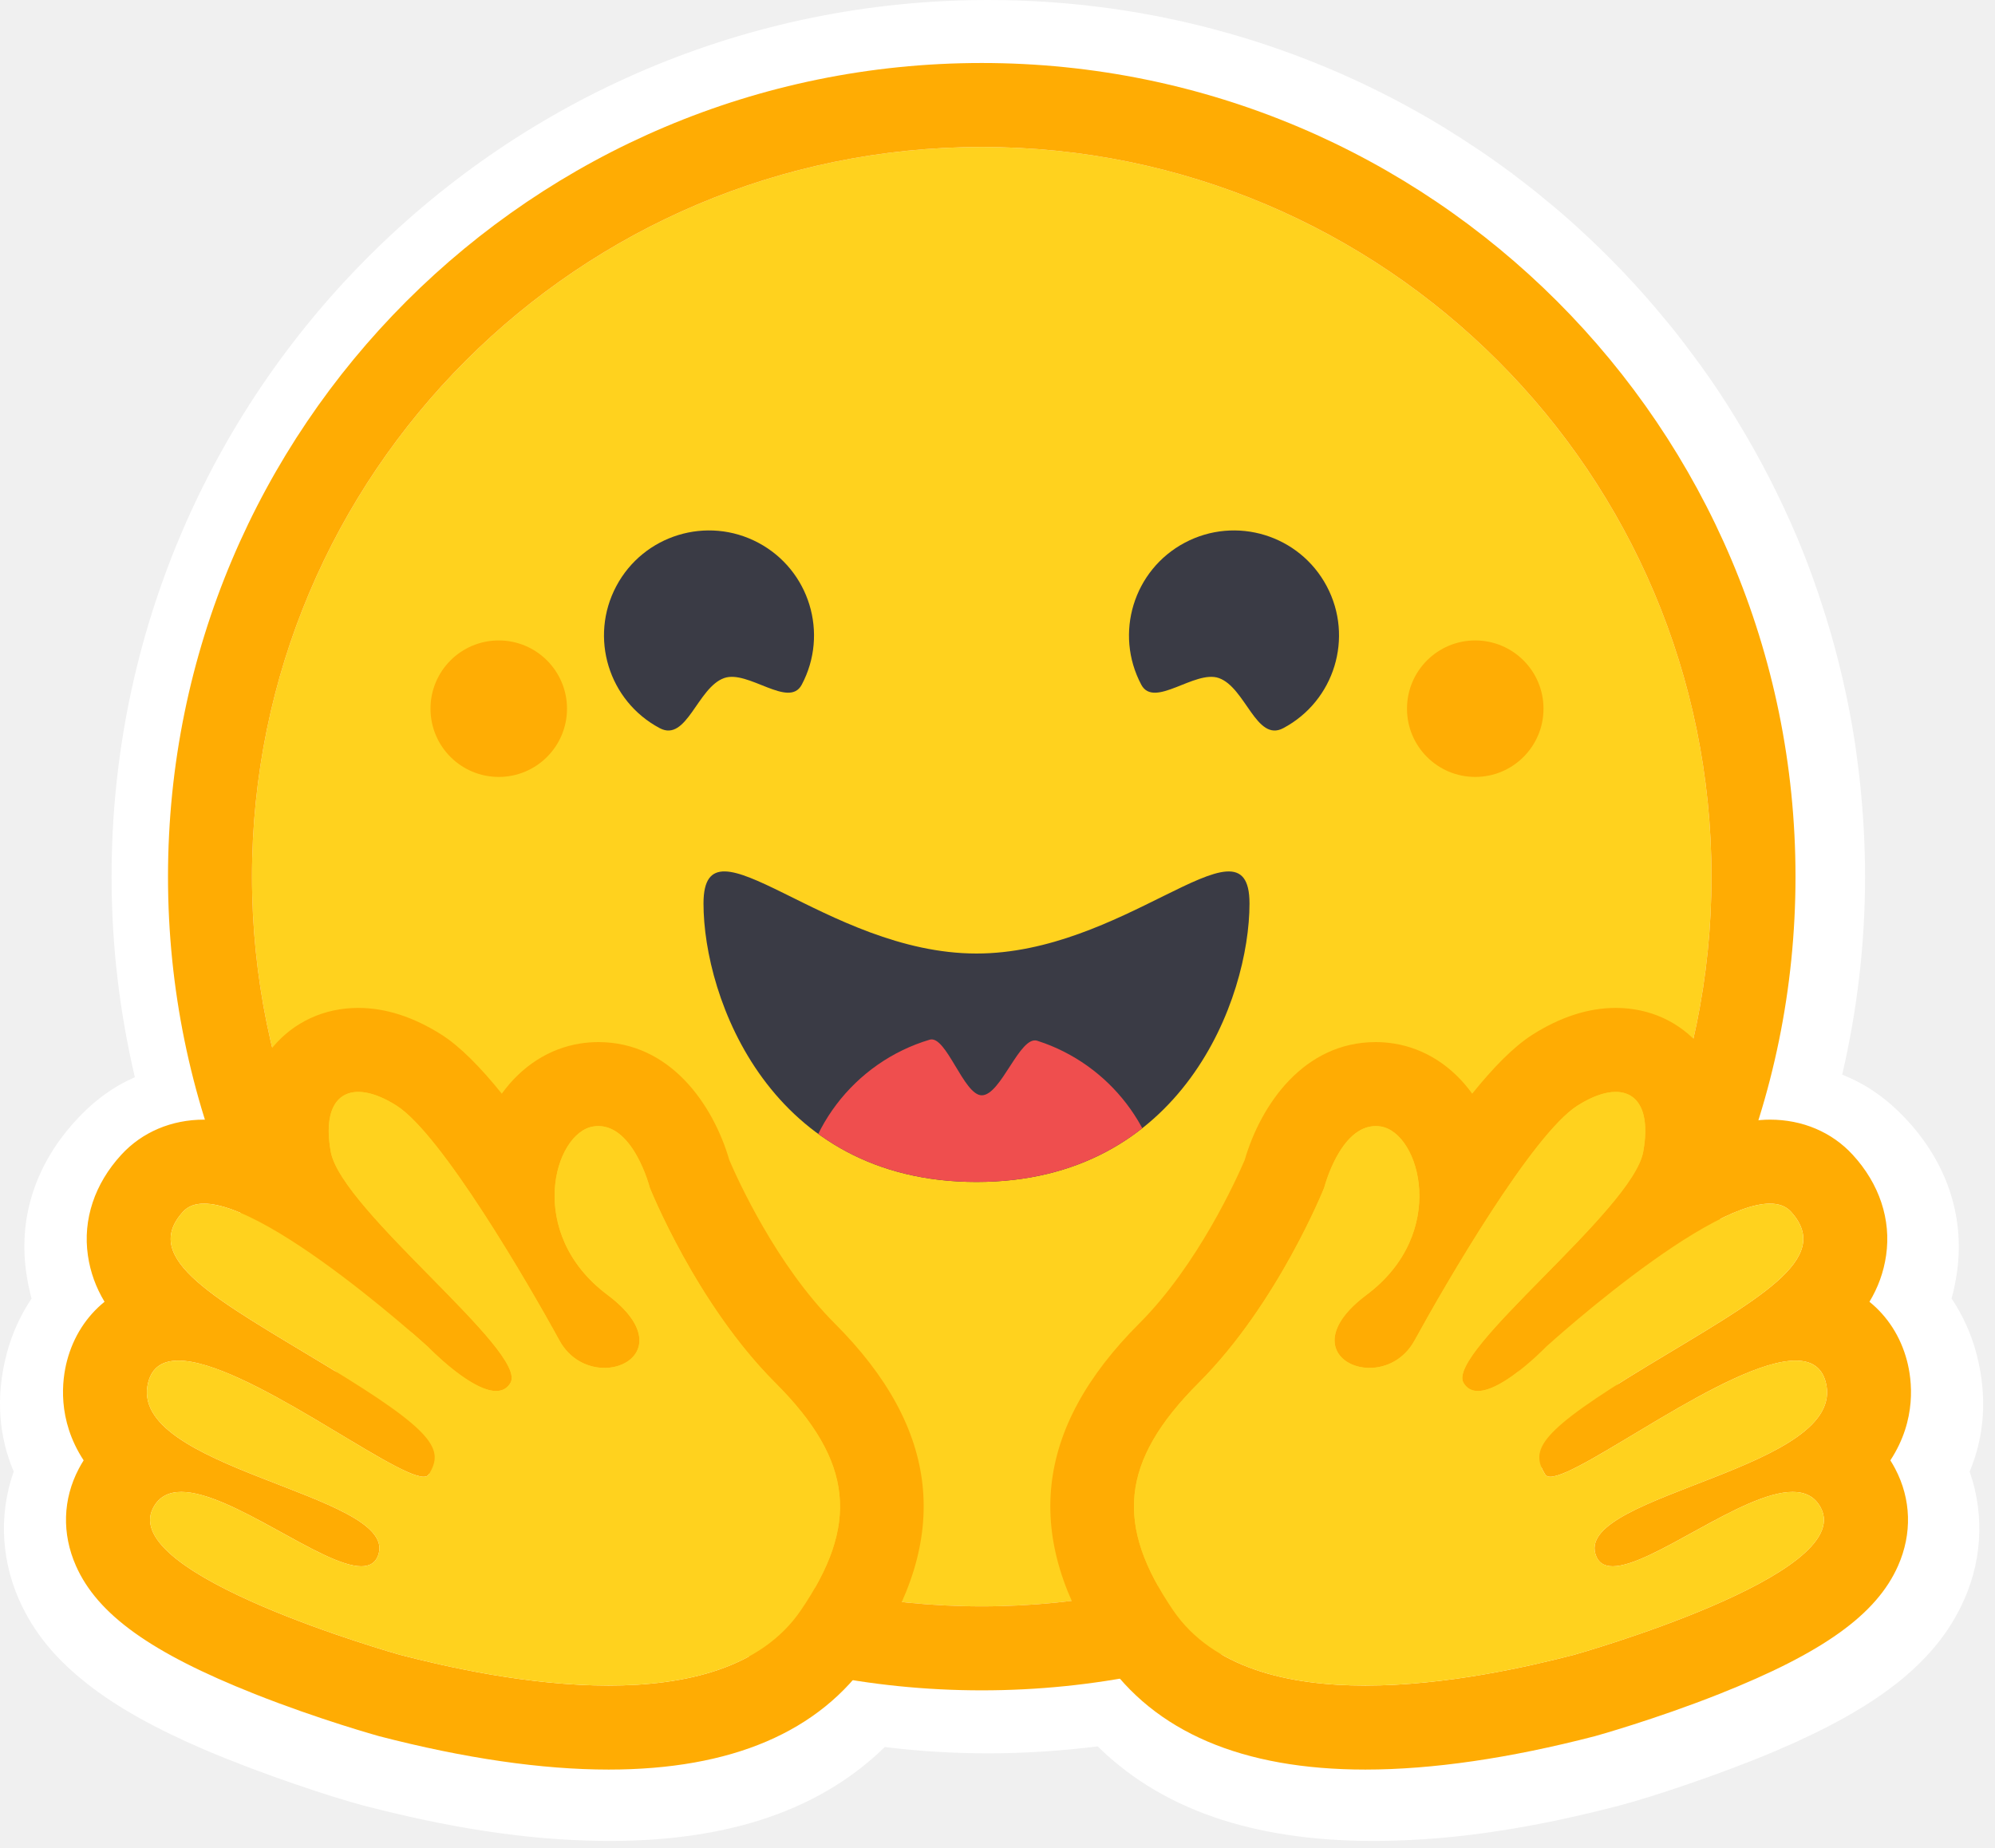
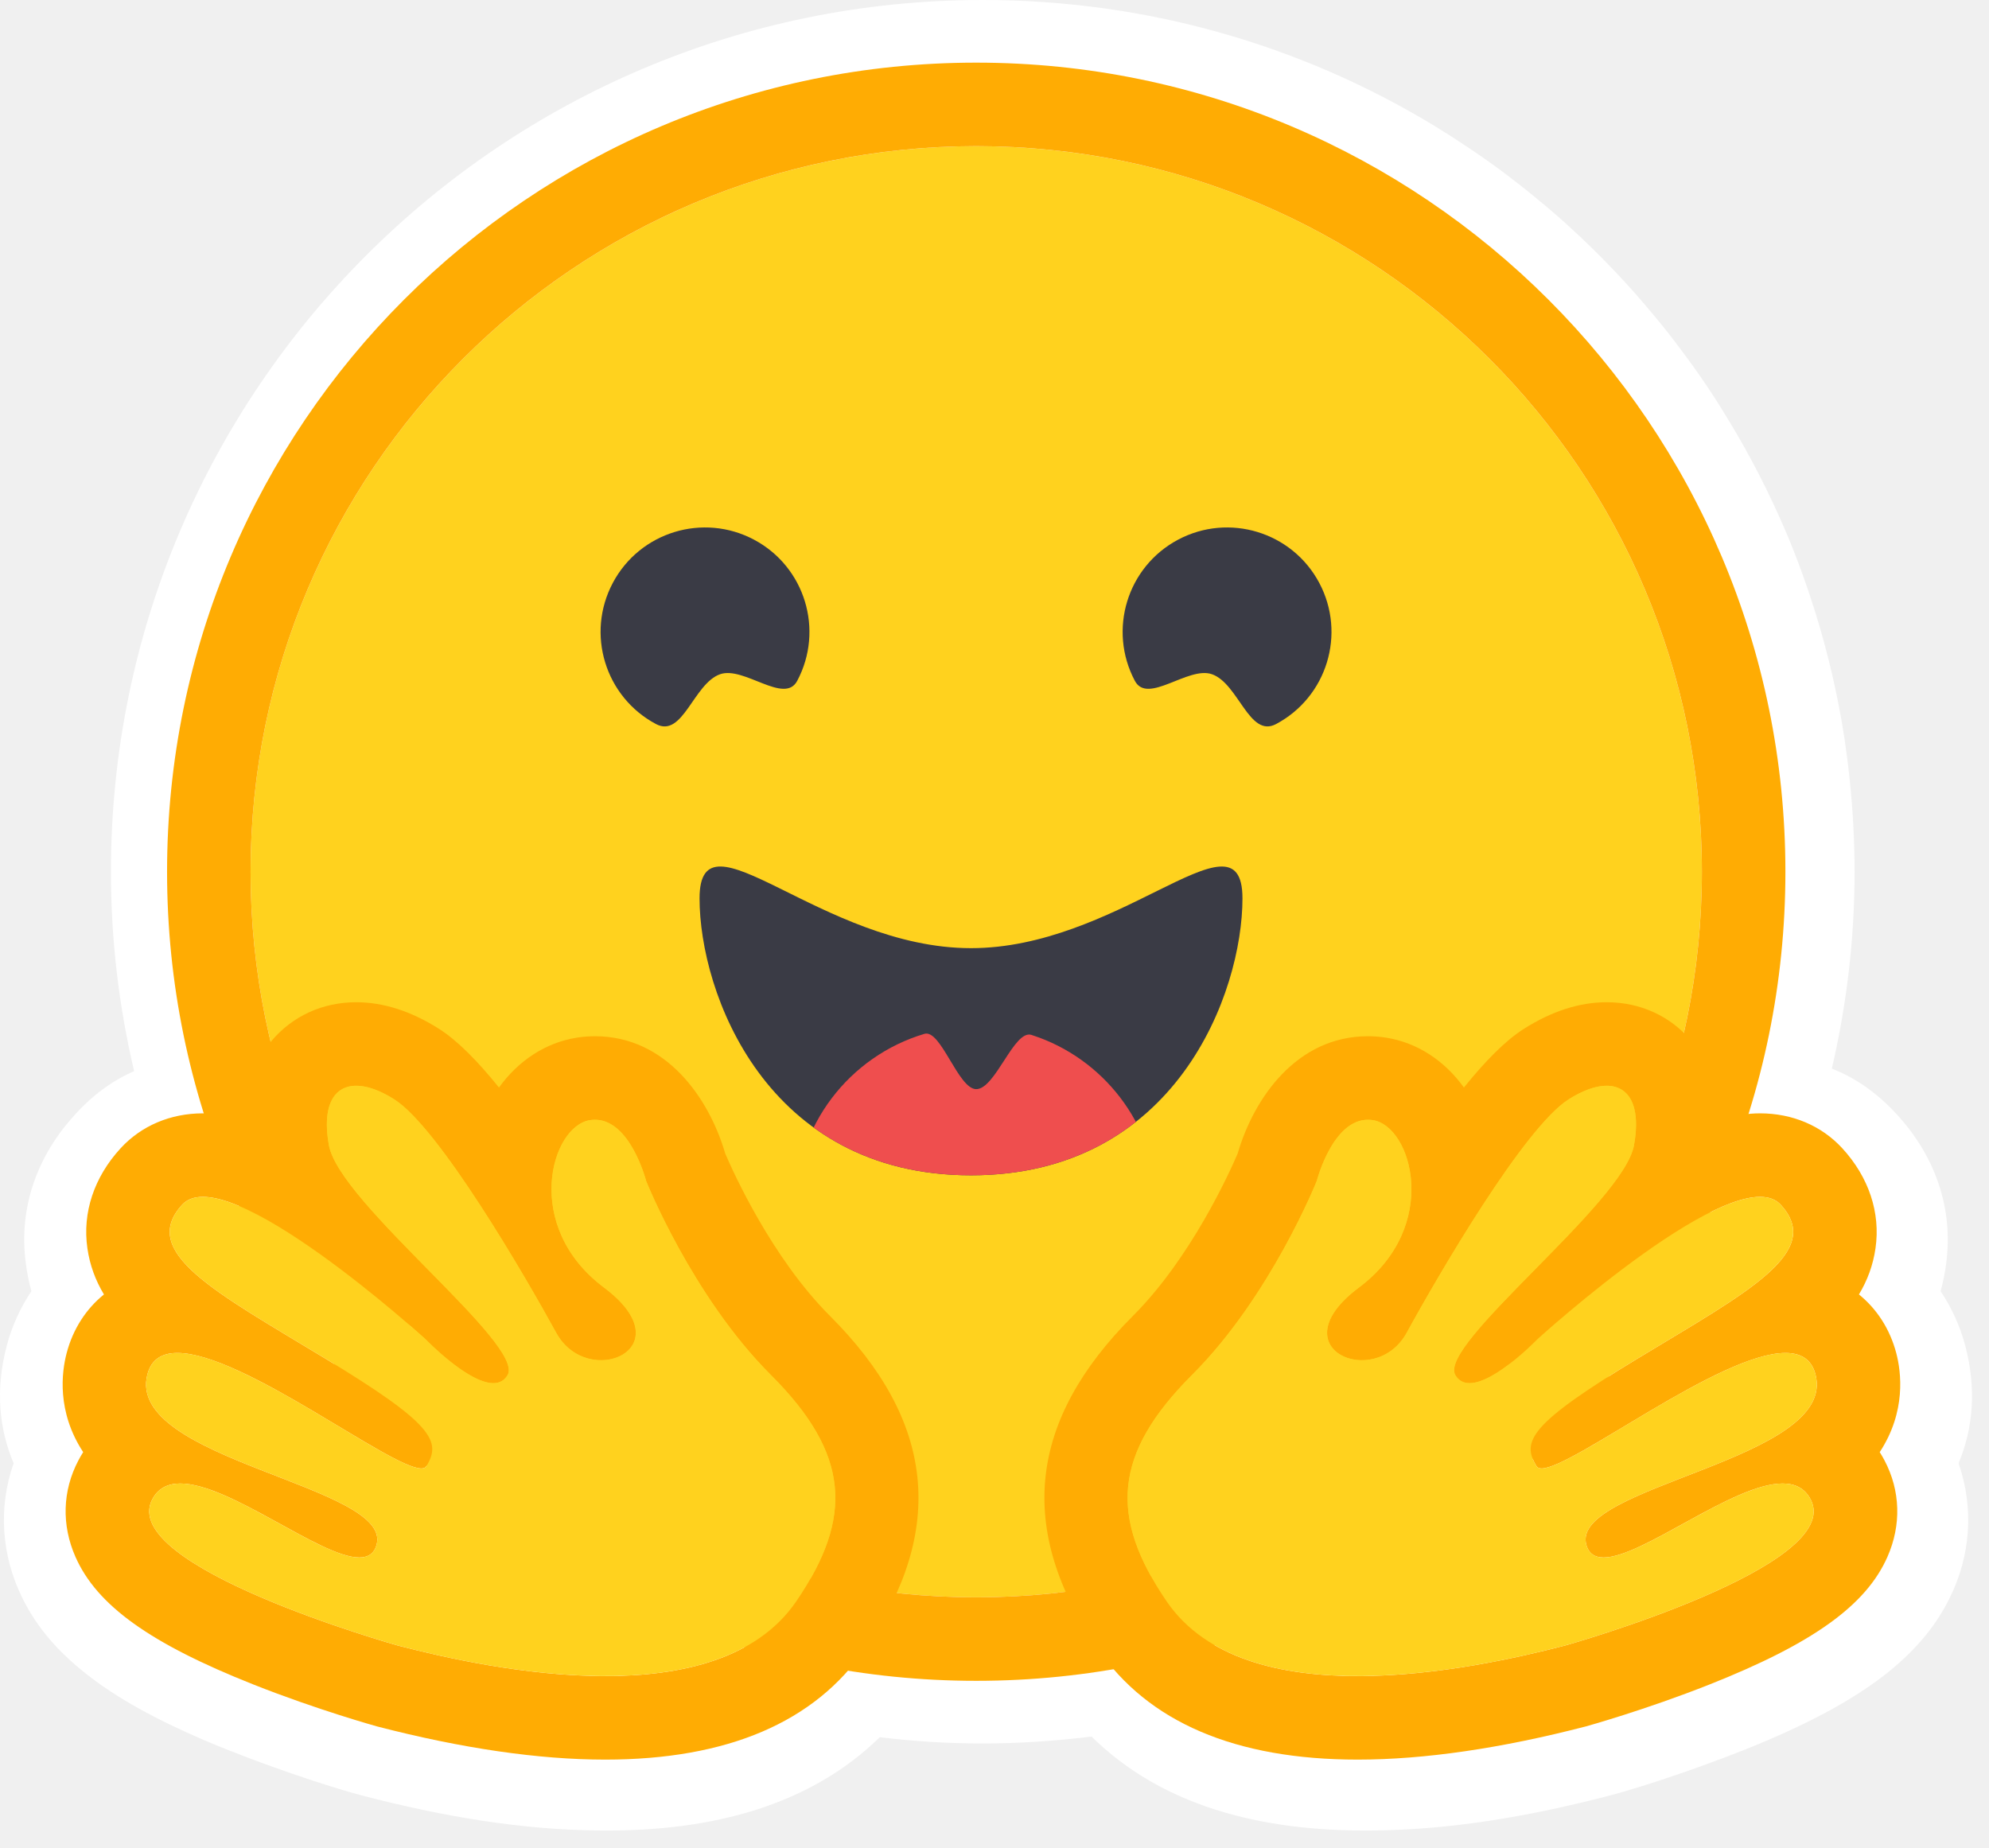
- <svg xmlns="http://www.w3.org/2000/svg" xmlns:xlink="http://www.w3.org/1999/xlink" width="95px" height="88px" viewBox="0 0 95 88" version="1.1">
-   <defs>
-     <path d="M13,14.789 C22.828,14.789 26,6.026 26,1.526 C26,-0.812 24.428,-0.076 21.91,1.17 C19.583,2.322 16.448,3.91 13,3.91 C5.82,3.91 0,-2.974 0,1.526 C0,6.026 3.172,14.789 13,14.789 Z" id="path-1" />
-   </defs>
-   <g id="Page-1" stroke="none" stroke-width="1" fill="none" fill-rule="evenodd">
-     <g id="icon_desktop">
-       <g id="icon">
-         <g id="icon_desktop">
-           <g id="Group-2">
-             <g id="Group">
-               <path d="M93.793,70.08 C94.543,72.24 94.363,74.54 93.363,76.54 C92.643,78 91.613,79.13 90.353,80.14 C88.833,81.34 86.943,82.36 84.663,83.34 C81.943,84.5 78.623,85.59 77.103,85.99 C73.213,87 69.473,87.64 65.683,87.67 C60.263,87.72 55.593,86.44 52.273,83.17 C50.553,83.38 48.813,83.5 47.063,83.5 C45.403,83.5 43.763,83.4 42.133,83.2 C38.803,86.45 34.153,87.72 28.753,87.67 C24.963,87.64 21.223,87 17.323,85.99 C15.813,85.59 12.493,84.5 9.773,83.34 C7.493,82.36 5.603,81.34 4.093,80.14 C2.823,79.13 1.793,78 1.073,76.54 C0.083,74.54 -0.107,72.24 0.653,70.08 C-0.047,68.43 -0.227,66.54 0.323,64.45 C0.573,63.5 0.983,62.62 1.503,61.84 C1.393,61.43 1.303,61.01 1.243,60.55 C0.863,57.81 1.813,55.31 3.603,53.37 C4.483,52.4 5.433,51.73 6.423,51.3 C5.693,48.2 5.313,45.01 5.313,41.75 C5.313,18.69 24.003,0 47.063,0 C54.983,0 62.393,2.2 68.713,6.04 C69.853,6.74 70.973,7.49 72.043,8.29 C72.573,8.69 73.103,9.1 73.613,9.53 C74.133,9.95 74.643,10.39 75.133,10.84 C76.613,12.19 78.003,13.64 79.273,15.19 C79.703,15.7 80.113,16.23 80.513,16.77 C81.323,17.84 82.073,18.95 82.763,20.1 C83.813,21.82 84.733,23.62 85.533,25.49 C86.063,26.74 86.523,28.02 86.933,29.33 C87.543,31.29 88.013,33.31 88.333,35.39 C88.433,36.08 88.523,36.78 88.593,37.48 C88.733,38.88 88.813,40.3 88.813,41.75 C88.813,44.97 88.433,48.13 87.723,51.18 C88.823,51.61 89.863,52.31 90.833,53.37 C92.623,55.31 93.573,57.82 93.193,60.56 C93.133,61.01 93.043,61.43 92.933,61.84 C93.453,62.62 93.863,63.5 94.113,64.45 C94.663,66.54 94.483,68.43 93.793,70.08" id="Fill-1" fill="#FFFFFF" fill-rule="nonzero" />
-               <circle id="Oval" fill="#FFD21E" fill-rule="nonzero" cx="46.75" cy="41.75" r="34.75" />
-               <path d="M81.5,41.75 C81.5,22.558 65.942,7 46.75,7 C27.558,7 12,22.558 12,41.75 C12,60.942 27.558,76.5 46.75,76.5 C65.942,76.5 81.5,60.942 81.5,41.75 Z M8,41.75 C8,20.349 25.349,3 46.75,3 C68.151,3 85.5,20.349 85.5,41.75 C85.5,63.151 68.151,80.5 46.75,80.5 C25.349,80.5 8,63.151 8,41.75 Z" id="Oval" fill="#FFAC03" fill-rule="nonzero" />
-               <path d="M57.172,31.715 C58.086,32.711 57.304,35.262 58.762,35.262 C61.524,35.262 63.762,33.024 63.762,30.262 C63.762,27.501 61.524,25.262 58.762,25.262 C56.001,25.262 53.762,27.501 53.762,30.262 C53.762,31.565 56.355,30.825 57.172,31.715 Z" id="Oval-2" fill="#3A3B45" fill-rule="nonzero" transform="translate(58.7621, 30.2621) rotate(-28) translate(-58.7621, -30.2621) " />
-               <path d="M32.172,31.715 C33.086,32.711 32.304,35.262 33.762,35.262 C36.524,35.262 38.762,33.024 38.762,30.262 C38.762,27.501 36.524,25.262 33.762,25.262 C31.001,25.262 28.762,27.501 28.762,30.262 C28.762,31.565 31.355,30.825 32.172,31.715 Z" id="Oval-2" fill="#3A3B45" fill-rule="nonzero" transform="translate(33.7621, 30.2621) scale(-1, 1) rotate(-28) translate(-33.7621, -30.2621) " />
-               <g id="Oval-4" transform="translate(33.5, 41.5)">
-                 <g id="Mask" fill-rule="nonzero" fill="#3A3B45">
-                   <path d="M13,14.789 C22.828,14.789 26,6.026 26,1.526 C26,-0.812 24.428,-0.076 21.91,1.17 C19.583,2.322 16.448,3.91 13,3.91 C5.82,3.91 0,-2.974 0,1.526 C0,6.026 3.172,14.789 13,14.789 Z" id="path-1" />
-                 </g>
-                 <g id="Clipped">
-                   <mask id="mask-2" fill="white">
-                     <use xlink:href="#path-1" />
-                   </mask>
-                   <g id="path-1" />
-                   <path d="M13.25,25 C18.04,25 21.923,21.117 21.923,16.327 C21.923,12.596 19.567,9.416 16.262,8.191 C16.14,8.146 16.018,8.104 15.893,8.064 C15.06,7.798 14.172,10.662 13.25,10.662 C12.389,10.662 11.557,7.78 10.771,8.013 C7.189,9.08 4.577,12.398 4.577,16.327 C4.577,21.117 8.46,25 13.25,25 Z" id="Shape" fill="#EF4E4E" fill-rule="nonzero" mask="url(#mask-2)" />
-                 </g>
-               </g>
-               <circle id="Oval-3" fill="#FFD21E" fill-rule="nonzero" style="mix-blend-mode: multiply;" cx="70.25" cy="33.75" r="3.25" />
-               <circle id="Oval-3" fill="#FFD21E" fill-rule="nonzero" style="mix-blend-mode: multiply;" cx="23.75" cy="33.75" r="3.25" />
-             </g>
-           </g>
-         </g>
-         <g id="Group-4" transform="translate(3, 48)" fill-rule="nonzero">
-           <path d="M14.062,0 L14.062,0 C12.443,0 10.996,0.665 9.987,1.871 C9.363,2.618 8.711,3.822 8.658,5.625 C7.979,5.43 7.326,5.321 6.716,5.321 C5.166,5.321 3.766,5.915 2.776,6.994 C1.504,8.379 0.939,10.081 1.185,11.784 C1.302,12.595 1.573,13.322 1.978,13.995 C1.124,14.686 0.495,15.648 0.191,16.805 C-0.047,17.712 -0.291,19.601 0.983,21.547 C0.902,21.674 0.826,21.806 0.755,21.941 C-0.011,23.395 -0.06,25.038 0.616,26.568 C1.641,28.887 4.188,30.714 9.134,32.675 C12.211,33.895 15.026,34.675 15.051,34.682 C19.119,35.737 22.798,36.273 25.983,36.273 C31.837,36.273 36.028,34.48 38.44,30.944 C42.322,25.25 41.767,20.042 36.744,15.022 C33.964,12.244 32.116,8.148 31.731,7.249 C30.955,4.587 28.903,1.628 25.492,1.628 L25.491,1.628 C25.204,1.628 24.914,1.651 24.628,1.696 C23.134,1.931 21.828,2.791 20.895,4.085 C19.888,2.833 18.91,1.837 18.025,1.275 C16.691,0.429 15.358,0 14.062,0 M14.062,4 C14.572,4 15.195,4.217 15.882,4.653 C18.015,6.006 22.131,13.081 23.638,15.833 C24.143,16.755 25.006,17.145 25.783,17.145 C27.325,17.145 28.529,15.612 25.924,13.664 C22.007,10.733 23.381,5.942 25.251,5.647 C25.333,5.634 25.414,5.628 25.492,5.628 C27.192,5.628 27.942,8.558 27.942,8.558 C27.942,8.558 30.14,14.078 33.916,17.851 C37.692,21.625 37.887,24.654 35.135,28.69 C33.258,31.442 29.665,32.273 25.983,32.273 C22.164,32.273 18.249,31.379 16.055,30.81 C15.947,30.782 2.604,27.013 4.294,23.805 C4.578,23.266 5.046,23.05 5.635,23.05 C8.015,23.05 12.344,26.592 14.205,26.592 C14.621,26.592 14.914,26.415 15.034,25.983 C15.827,23.138 2.977,21.942 4.06,17.821 C4.251,17.092 4.769,16.796 5.497,16.797 C8.642,16.797 15.698,22.328 17.177,22.328 C17.29,22.328 17.371,22.295 17.415,22.225 C18.156,21.029 17.75,20.194 12.527,17.033 C7.304,13.871 3.638,11.969 5.723,9.699 C5.963,9.437 6.303,9.321 6.716,9.321 C9.887,9.322 17.379,16.14 17.379,16.14 C17.379,16.14 19.401,18.243 20.624,18.243 C20.905,18.243 21.144,18.132 21.306,17.858 C22.173,16.396 13.253,9.636 12.75,6.847 C12.409,4.957 12.989,4 14.062,4" id="Fill-1" fill="#FFAC03" />
-           <path d="M35.135,28.69 C37.887,24.654 37.692,21.625 33.916,17.851 C30.14,14.078 27.942,8.558 27.942,8.558 C27.942,8.558 27.121,5.352 25.251,5.647 C23.381,5.942 22.008,10.733 25.925,13.664 C29.842,16.594 25.145,18.585 23.638,15.833 C22.131,13.081 18.016,6.006 15.882,4.653 C13.749,3.3 12.247,4.058 12.75,6.847 C13.253,9.636 22.174,16.396 21.306,17.859 C20.438,19.321 17.379,16.14 17.379,16.14 C17.379,16.14 7.807,7.429 5.723,9.699 C3.639,11.969 7.304,13.871 12.527,17.033 C17.751,20.194 18.156,21.029 17.415,22.225 C16.673,23.421 5.143,13.7 4.06,17.821 C2.978,21.942 15.827,23.138 15.034,25.983 C14.241,28.829 5.983,20.598 4.294,23.805 C2.604,27.013 15.947,30.782 16.055,30.81 C20.365,31.928 31.311,34.297 35.135,28.69" id="Fill-4" fill="#FFD21E" />
-         </g>
-         <g id="Group-4" transform="translate(70.5, 66.5) scale(-1, 1) translate(-70.5, -66.5) translate(50, 48)" fill-rule="nonzero">
-           <path d="M14.062,0 L14.062,0 C12.443,0 10.996,0.665 9.987,1.871 C9.363,2.618 8.711,3.822 8.658,5.625 C7.979,5.43 7.326,5.321 6.716,5.321 C5.166,5.321 3.766,5.915 2.776,6.994 C1.504,8.379 0.939,10.081 1.185,11.784 C1.302,12.595 1.573,13.322 1.978,13.995 C1.124,14.686 0.495,15.648 0.191,16.805 C-0.047,17.712 -0.291,19.601 0.983,21.547 C0.902,21.674 0.826,21.806 0.755,21.941 C-0.011,23.395 -0.06,25.038 0.616,26.568 C1.641,28.887 4.188,30.714 9.134,32.675 C12.211,33.895 15.026,34.675 15.051,34.682 C19.119,35.737 22.798,36.273 25.983,36.273 C31.837,36.273 36.028,34.48 38.44,30.944 C42.322,25.25 41.767,20.042 36.744,15.022 C33.964,12.244 32.116,8.148 31.731,7.249 C30.955,4.587 28.903,1.628 25.492,1.628 L25.491,1.628 C25.204,1.628 24.914,1.651 24.628,1.696 C23.134,1.931 21.828,2.791 20.895,4.085 C19.888,2.833 18.91,1.837 18.025,1.275 C16.691,0.429 15.358,0 14.062,0 M14.062,4 C14.572,4 15.195,4.217 15.882,4.653 C18.015,6.006 22.131,13.081 23.638,15.833 C24.143,16.755 25.006,17.145 25.783,17.145 C27.325,17.145 28.529,15.612 25.924,13.664 C22.007,10.733 23.381,5.942 25.251,5.647 C25.333,5.634 25.414,5.628 25.492,5.628 C27.192,5.628 27.942,8.558 27.942,8.558 C27.942,8.558 30.14,14.078 33.916,17.851 C37.692,21.625 37.887,24.654 35.135,28.69 C33.258,31.442 29.665,32.273 25.983,32.273 C22.164,32.273 18.249,31.379 16.055,30.81 C15.947,30.782 2.604,27.013 4.294,23.805 C4.578,23.266 5.046,23.05 5.635,23.05 C8.015,23.05 12.344,26.592 14.205,26.592 C14.621,26.592 14.914,26.415 15.034,25.983 C15.827,23.138 2.977,21.942 4.06,17.821 C4.251,17.092 4.769,16.796 5.497,16.797 C8.642,16.797 15.698,22.328 17.177,22.328 C17.29,22.328 17.371,22.295 17.415,22.225 C18.156,21.029 17.75,20.194 12.527,17.033 C7.304,13.871 3.638,11.969 5.723,9.699 C5.963,9.437 6.303,9.321 6.716,9.321 C9.887,9.322 17.379,16.14 17.379,16.14 C17.379,16.14 19.401,18.243 20.624,18.243 C20.905,18.243 21.144,18.132 21.306,17.858 C22.173,16.396 13.253,9.636 12.75,6.847 C12.409,4.957 12.989,4 14.062,4" id="Fill-1" fill="#FFAC03" />
-           <path d="M35.135,28.69 C37.887,24.654 37.692,21.625 33.916,17.851 C30.14,14.078 27.942,8.558 27.942,8.558 C27.942,8.558 27.121,5.352 25.251,5.647 C23.381,5.942 22.008,10.733 25.925,13.664 C29.842,16.594 25.145,18.585 23.638,15.833 C22.131,13.081 18.016,6.006 15.882,4.653 C13.749,3.3 12.247,4.058 12.75,6.847 C13.253,9.636 22.174,16.396 21.306,17.859 C20.438,19.321 17.379,16.14 17.379,16.14 C17.379,16.14 7.807,7.429 5.723,9.699 C3.639,11.969 7.304,13.871 12.527,17.033 C17.751,20.194 18.156,21.029 17.415,22.225 C16.673,23.421 5.143,13.7 4.06,17.821 C2.978,21.942 15.827,23.138 15.034,25.983 C14.241,28.829 5.983,20.598 4.294,23.805 C2.604,27.013 15.947,30.782 16.055,30.81 C20.365,31.928 31.311,34.297 35.135,28.69" id="Fill-4" fill="#FFD21E" />
-         </g>
-       </g>
-     </g>
+ <svg xmlns="http://www.w3.org/2000/svg" clip-rule="evenodd" fill-rule="evenodd" stroke-linejoin="round" stroke-miterlimit="2" viewBox="0 0 127 118">
+   <clipPath id="a">
+     <path clip-rule="nonzero" d="m62 75.052c13.105 0 17.333-11.684 17.333-17.684 0-3.118-2.096-2.136-5.453-.474-3.103 1.536-7.282 3.653-11.88 3.653-9.573 0-17.333-9.179-17.333-3.179s4.228 17.684 17.333 17.684z" />
+   </clipPath>
+   <path d="m125.057 93.44c1 2.88.76 5.947-.573 8.613-.96 1.947-2.333 3.454-4.013 4.8-2.027 1.6-4.547 2.96-7.587 4.267-3.627 1.547-8.053 3-10.08 3.533-5.187 1.347-10.173 2.2-15.227 2.24-7.226.067-13.453-1.64-17.88-6-2.293.28-4.613.44-6.946.44-2.214 0-4.4-.133-6.574-.4-4.44 4.334-10.64 6.027-17.84 5.96-5.053-.04-10.04-.893-15.24-2.24-2.013-.533-6.44-1.986-10.066-3.533-3.04-1.307-5.56-2.667-7.574-4.267-1.693-1.346-3.066-2.853-4.026-4.8-1.32-2.666-1.574-5.733-.56-8.613-.934-2.2-1.174-4.72-.44-7.507.333-1.266.88-2.44 1.573-3.48-.147-.546-.267-1.106-.347-1.72-.506-3.653.76-6.986 3.147-9.573 1.173-1.293 2.44-2.187 3.76-2.76-.973-4.133-1.48-8.387-1.48-12.733 0-30.747 24.92-55.667 55.667-55.667 10.56 0 20.44 2.933 28.866 8.053 1.52.934 3.014 1.934 4.44 3 .707.534 1.414 1.08 2.094 1.654.693.56 1.373 1.146 2.026 1.746 1.974 1.8 3.827 3.734 5.52 5.8.574.68 1.12 1.387 1.654 2.107 1.08 1.427 2.08 2.907 3 4.44 1.4 2.293 2.626 4.693 3.693 7.187.707 1.666 1.32 3.373 1.867 5.12.813 2.613 1.44 5.306 1.866 8.08.134.92.254 1.853.347 2.786.187 1.867.293 3.76.293 5.694 0 4.293-.506 8.506-1.453 12.573 1.467.573 2.853 1.507 4.147 2.92 2.386 2.587 3.653 5.933 3.146 9.587-.08.6-.2 1.16-.346 1.706.693 1.04 1.24 2.214 1.573 3.48.733 2.787.493 5.307-.427 7.507" fill="#fff" fill-rule="nonzero" />
+   <circle cx="62.333" cy="55.667" fill="#ffd21e" r="46.333" />
+   <g fill-rule="nonzero">
+     <path d="m108.667 55.667c0-25.59-20.744-46.334-46.334-46.334-25.589 0-46.333 20.744-46.333 46.334 0 25.589 20.744 46.333 46.333 46.333 25.59 0 46.334-20.744 46.334-46.333zm-98 0c0-28.535 23.132-51.667 51.666-51.667 28.535 0 51.667 23.132 51.667 51.667 0 28.534-23.132 51.666-51.667 51.666-28.534 0-51.666-23.132-51.666-51.666z" fill="#ffac03" />
+     <path d="m77.387 43.055c1.7.6 2.376 4.093 4.092 3.181 3.251-1.729 4.485-5.765 2.757-9.016-1.729-3.251-5.765-4.485-9.016-2.757-3.251 1.729-4.485 5.765-2.757 9.016.816 1.535 3.406-.96 4.924-.424z" fill="#3a3b45" />
+     <path d="m45.978 43.055c-1.699.6-2.375 4.093-4.092 3.181-3.251-1.729-4.485-5.765-2.756-9.016 1.728-3.251 5.765-4.485 9.016-2.757 3.251 1.729 4.485 5.765 2.756 9.016-.815 1.535-3.405-.96-4.924-.424z" fill="#3a3b45" />
+     <path d="m62 75.052c13.105 0 17.333-11.684 17.333-17.684 0-3.118-2.096-2.136-5.453-.474-3.103 1.536-7.282 3.653-11.88 3.653-9.573 0-17.333-9.179-17.333-3.179s4.228 17.684 17.333 17.684z" fill="#3a3b45" />
  </g>
+   <g clip-path="url(#a)">
+     <path d="m62.333 88.667c6.387 0 11.564-5.178 11.564-11.564 0-4.975-3.141-9.216-7.548-10.848-.162-.06-.326-.116-.491-.169-1.111-.355-2.296 3.464-3.525 3.464-1.148 0-2.257-3.844-3.305-3.532-4.776 1.422-8.259 5.847-8.259 11.085 0 6.386 5.178 11.564 11.564 11.564z" fill="#ef4e4e" fill-rule="nonzero" />
+   </g>
+   <circle cx="93.667" cy="45" fill="#ffd21e" r="4.333" />
+   <circle cx="31.667" cy="45" fill="#ffd21e" r="4.333" />
+   <path d="m22.749 64c-2.158 0-4.088.887-5.433 2.495-.832.996-1.701 2.601-1.772 5.005-.905-.26-1.776-.405-2.589-.405-2.067 0-3.934.792-5.254 2.23-1.696 1.847-2.449 4.116-2.121 6.387.156 1.081.517 2.051 1.057 2.948-1.138.921-1.977 2.204-2.382 3.747-.318 1.209-.643 3.728 1.056 6.322-.108.17-.21.346-.304.526-1.022 1.938-1.087 4.129-.186 6.169 1.367 3.092 4.763 5.528 11.358 8.143 4.102 1.626 7.856 2.666 7.889 2.676 5.424 1.406 10.329 2.121 14.576 2.121 7.805 0 13.393-2.391 16.609-7.105 5.176-7.592 4.436-14.536-2.261-21.23-3.707-3.704-6.171-9.165-6.684-10.364-1.035-3.549-3.771-7.494-8.319-7.494h-.001c-.383 0-.769.03-1.151.09-1.992.314-3.733 1.46-4.977 3.186-1.343-1.67-2.647-2.998-3.827-3.747-1.778-1.128-3.556-1.7-5.284-1.7m0 5.333c.68 0 1.511.29 2.427.871 2.844 1.804 8.332 11.237 10.341 14.907.674 1.229 1.824 1.749 2.86 1.749 2.056 0 3.662-2.044.188-4.641-5.222-3.908-3.39-10.296-.897-10.69.109-.017.217-.025.321-.025 2.267 0 3.267 3.907 3.267 3.907s2.931 7.36 7.965 12.39c5.035 5.032 5.295 9.071 1.626 14.452-2.503 3.67-7.294 4.778-12.203 4.778-5.092 0-10.312-1.192-13.237-1.951-.144-.037-17.935-5.063-15.682-9.34.379-.719 1.003-1.007 1.788-1.007 3.174 0 8.946 4.723 11.427 4.723.555 0 .945-.236 1.105-.812 1.058-3.793-16.076-5.388-14.632-10.883.255-.972.946-1.366 1.916-1.365 4.194 0 13.602 7.375 15.574 7.375.15 0 .258-.044.317-.138.988-1.594.447-2.708-6.517-6.922-6.964-4.216-11.852-6.752-9.072-9.779.32-.349.773-.504 1.324-.504 4.228.001 14.217 9.092 14.217 9.092s2.696 2.804 4.327 2.804c.374 0 .693-.148.909-.513 1.156-1.95-10.737-10.963-11.408-14.682-.455-2.52.319-3.796 1.749-3.796" fill="#ffac03" fill-rule="nonzero" />
+   <path d="m50.846 102.253c3.67-5.381 3.41-9.42-1.625-14.452-5.035-5.03-7.965-12.39-7.965-12.39s-1.095-4.275-3.588-3.882c-2.494.394-4.324 6.782.898 10.69 5.223 3.906-1.04 6.561-3.049 2.892-2.009-3.67-7.496-13.103-10.341-14.907-2.844-1.804-4.847-.793-4.176 2.925.67 3.719 12.565 12.732 11.408 14.683-1.158 1.949-5.236-2.292-5.236-2.292s-12.763-11.615-15.542-8.588c-2.778 3.027 2.108 5.563 9.072 9.779 6.966 4.214 7.506 5.328 6.518 6.922-.99 1.595-16.363-11.366-17.807-5.872-1.443 5.495 15.689 7.09 14.632 10.883-1.057 3.795-12.068-7.18-14.32-2.904-2.253 4.277 15.537 9.303 15.681 9.34 5.747 1.491 20.342 4.649 25.44-2.827" fill="#ffd21e" fill-rule="nonzero" />
+   <path d="m102.584 64c2.159 0 4.088.887 5.433 2.495.832.996 1.702 2.601 1.772 5.005.906-.26 1.776-.405 2.59-.405 2.066 0 3.933.792 5.253 2.23 1.696 1.847 2.449 4.116 2.121 6.387-.156 1.081-.517 2.051-1.057 2.948 1.139.921 1.977 2.204 2.383 3.747.317 1.209.642 3.728-1.056 6.322.108.17.209.346.304.526 1.021 1.938 1.086 4.129.185 6.169-1.367 3.092-4.763 5.528-11.357 8.143-4.103 1.626-7.856 2.666-7.89 2.676-5.424 1.406-10.329 2.121-14.576 2.121-7.805 0-13.393-2.391-16.609-7.105-5.176-7.592-4.436-14.536 2.261-21.23 3.707-3.704 6.171-9.165 6.684-10.364 1.035-3.549 3.771-7.494 8.319-7.494h.001c.383 0 .77.03 1.151.09 1.992.314 3.733 1.46 4.977 3.186 1.343-1.67 2.647-2.998 3.827-3.747 1.779-1.128 3.556-1.7 5.284-1.7m0 5.333c-.68 0-1.511.29-2.427.871-2.844 1.804-8.332 11.237-10.341 14.907-.673 1.229-1.824 1.749-2.86 1.749-2.056 0-3.661-2.044-.188-4.641 5.223-3.908 3.391-10.296.897-10.69-.109-.017-.217-.025-.321-.025-2.267 0-3.267 3.907-3.267 3.907s-2.93 7.36-7.965 12.39c-5.035 5.032-5.295 9.071-1.625 14.452 2.502 3.67 7.293 4.778 12.202 4.778 5.092 0 10.312-1.192 13.238-1.951.144-.037 17.934-5.063 15.681-9.34-.379-.719-1.003-1.007-1.788-1.007-3.173 0-8.945 4.723-11.427 4.723-.554 0-.945-.236-1.105-.812-1.057-3.793 16.076-5.388 14.632-10.883-.255-.972-.945-1.366-1.916-1.365-4.193 0-13.601 7.375-15.573 7.375-.151 0-.259-.044-.318-.138-.988-1.594-.446-2.708 6.518-6.922 6.964-4.216 11.852-6.752 9.072-9.779-.32-.349-.774-.504-1.324-.504-4.228.001-14.218 9.092-14.218 9.092s-2.696 2.804-4.326 2.804c-.375 0-.694-.148-.91-.513-1.156-1.95 10.738-10.963 11.408-14.682.455-2.52-.318-3.796-1.749-3.796" fill="#ffac03" fill-rule="nonzero" />
+   <path d="m74.487 102.253c-3.669-5.381-3.409-9.42 1.625-14.452 5.035-5.03 7.966-12.39 7.966-12.39s1.094-4.275 3.588-3.882c2.493.394 4.324 6.782-.899 10.69-5.223 3.906 1.04 6.561 3.049 2.892 2.01-3.67 7.496-13.103 10.342-14.907 2.844-1.804 4.846-.793 4.176 2.925-.671 3.719-12.566 12.732-11.408 14.683 1.157 1.949 5.236-2.292 5.236-2.292s12.762-11.615 15.541-8.588-2.108 5.563-9.072 9.779c-6.965 4.214-7.505 5.328-6.517 6.922.989 1.595 16.362-11.366 17.806-5.872 1.443 5.495-15.689 7.09-14.632 10.883 1.058 3.795 12.068-7.18 14.32-2.904 2.254 4.277-15.537 9.303-15.681 9.34-5.747 1.491-20.341 4.649-25.44-2.827" fill="#ffd21e" fill-rule="nonzero" />
</svg>
